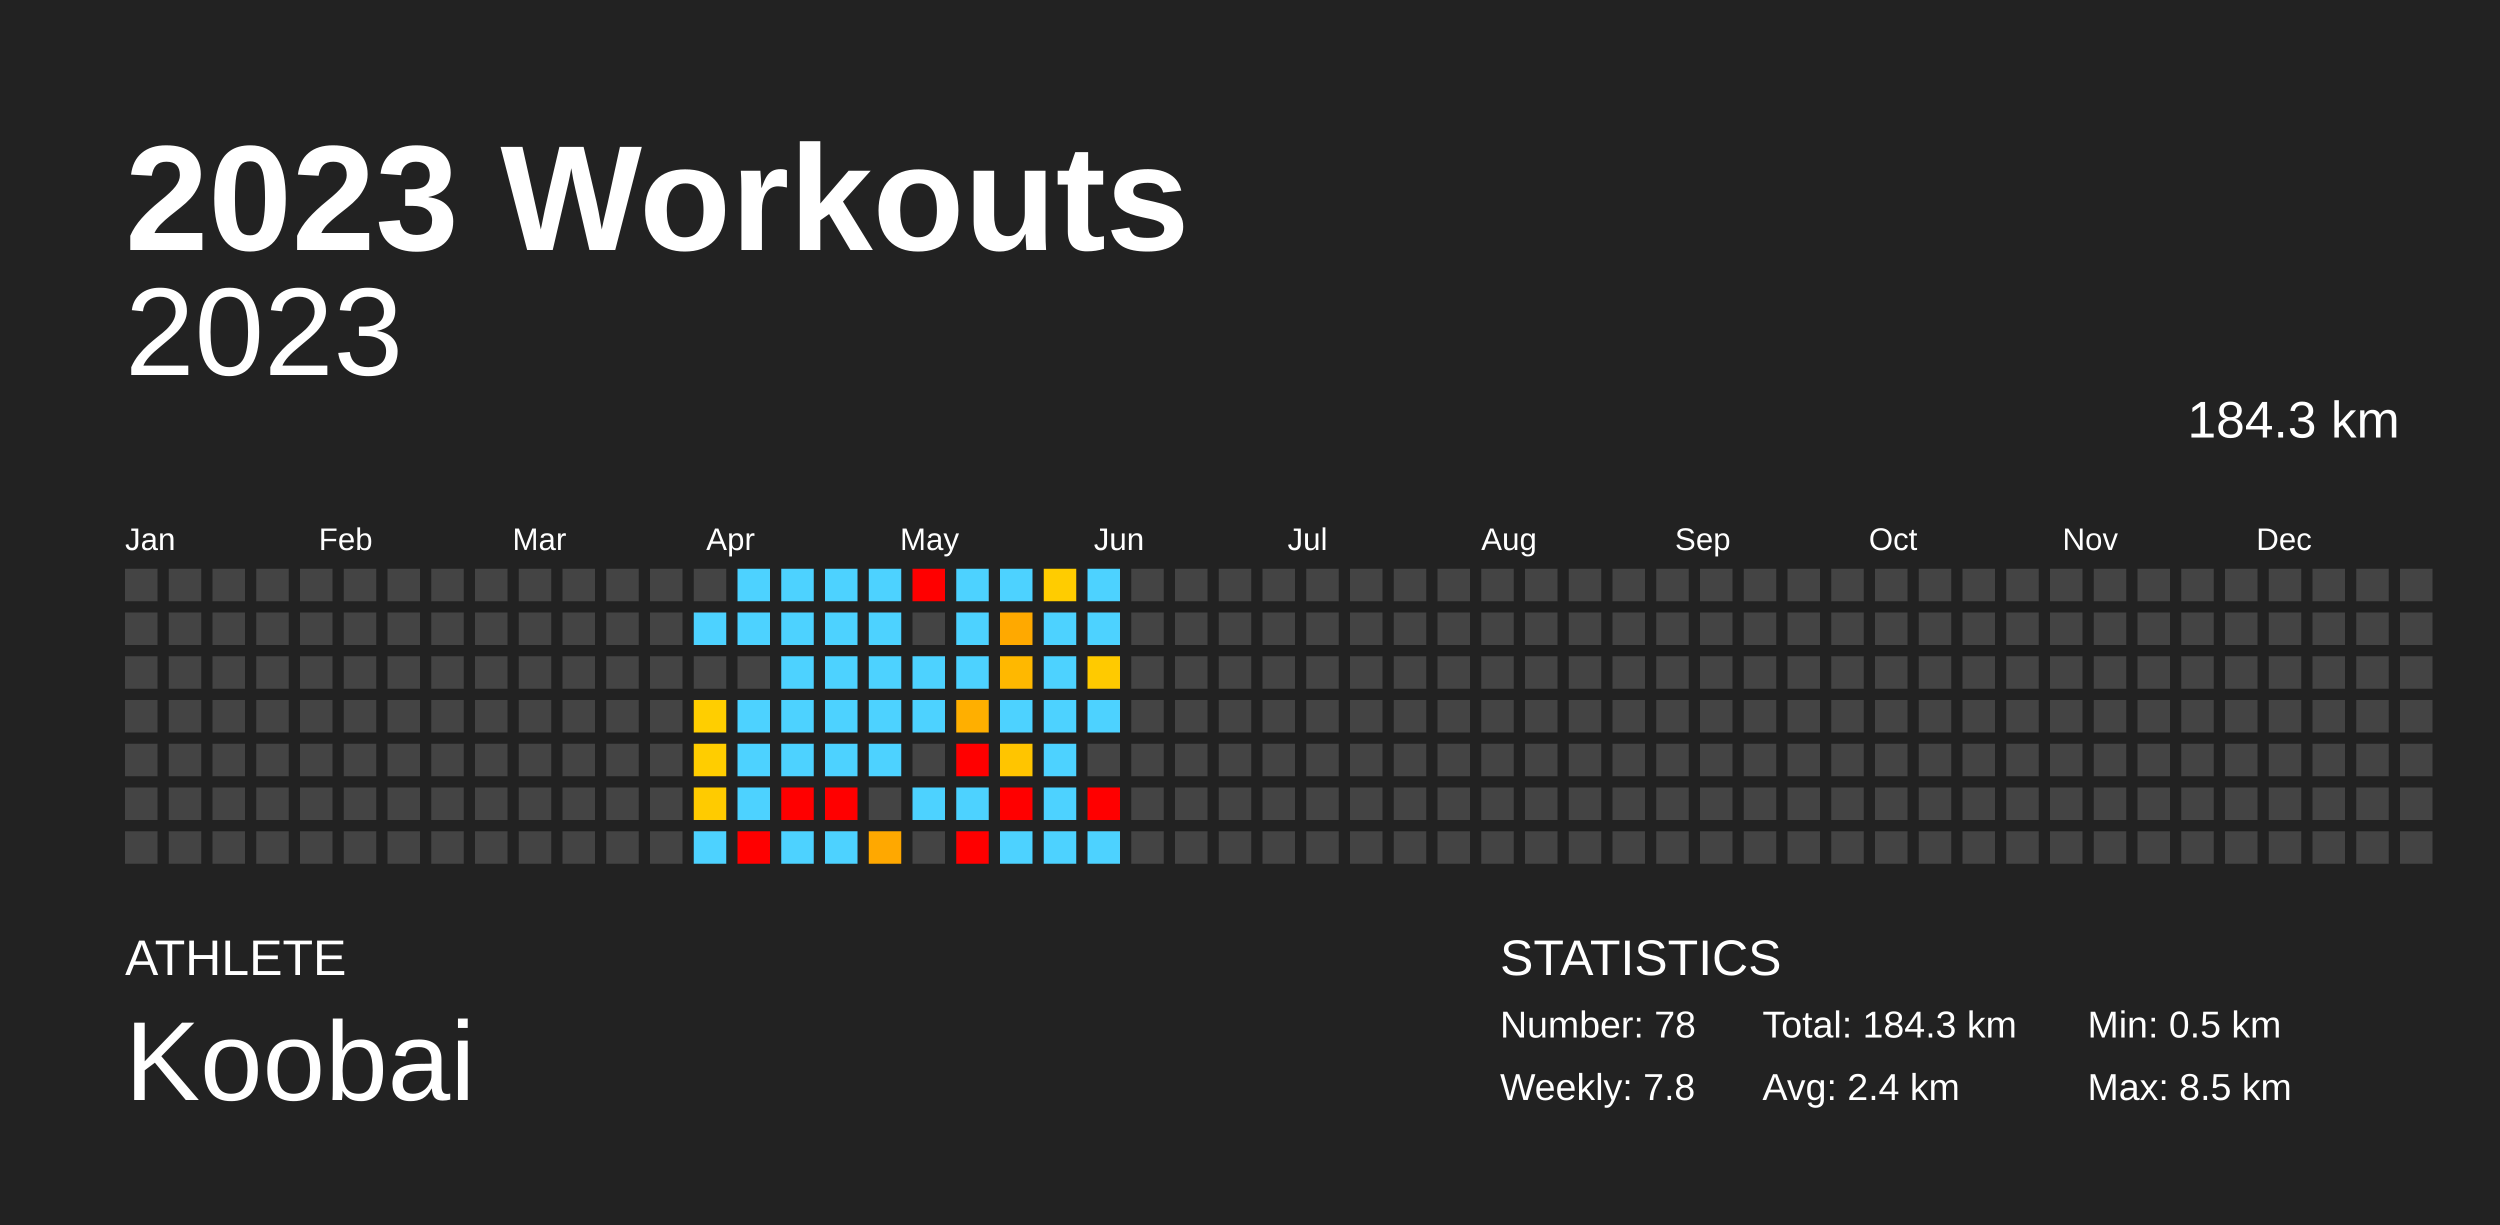
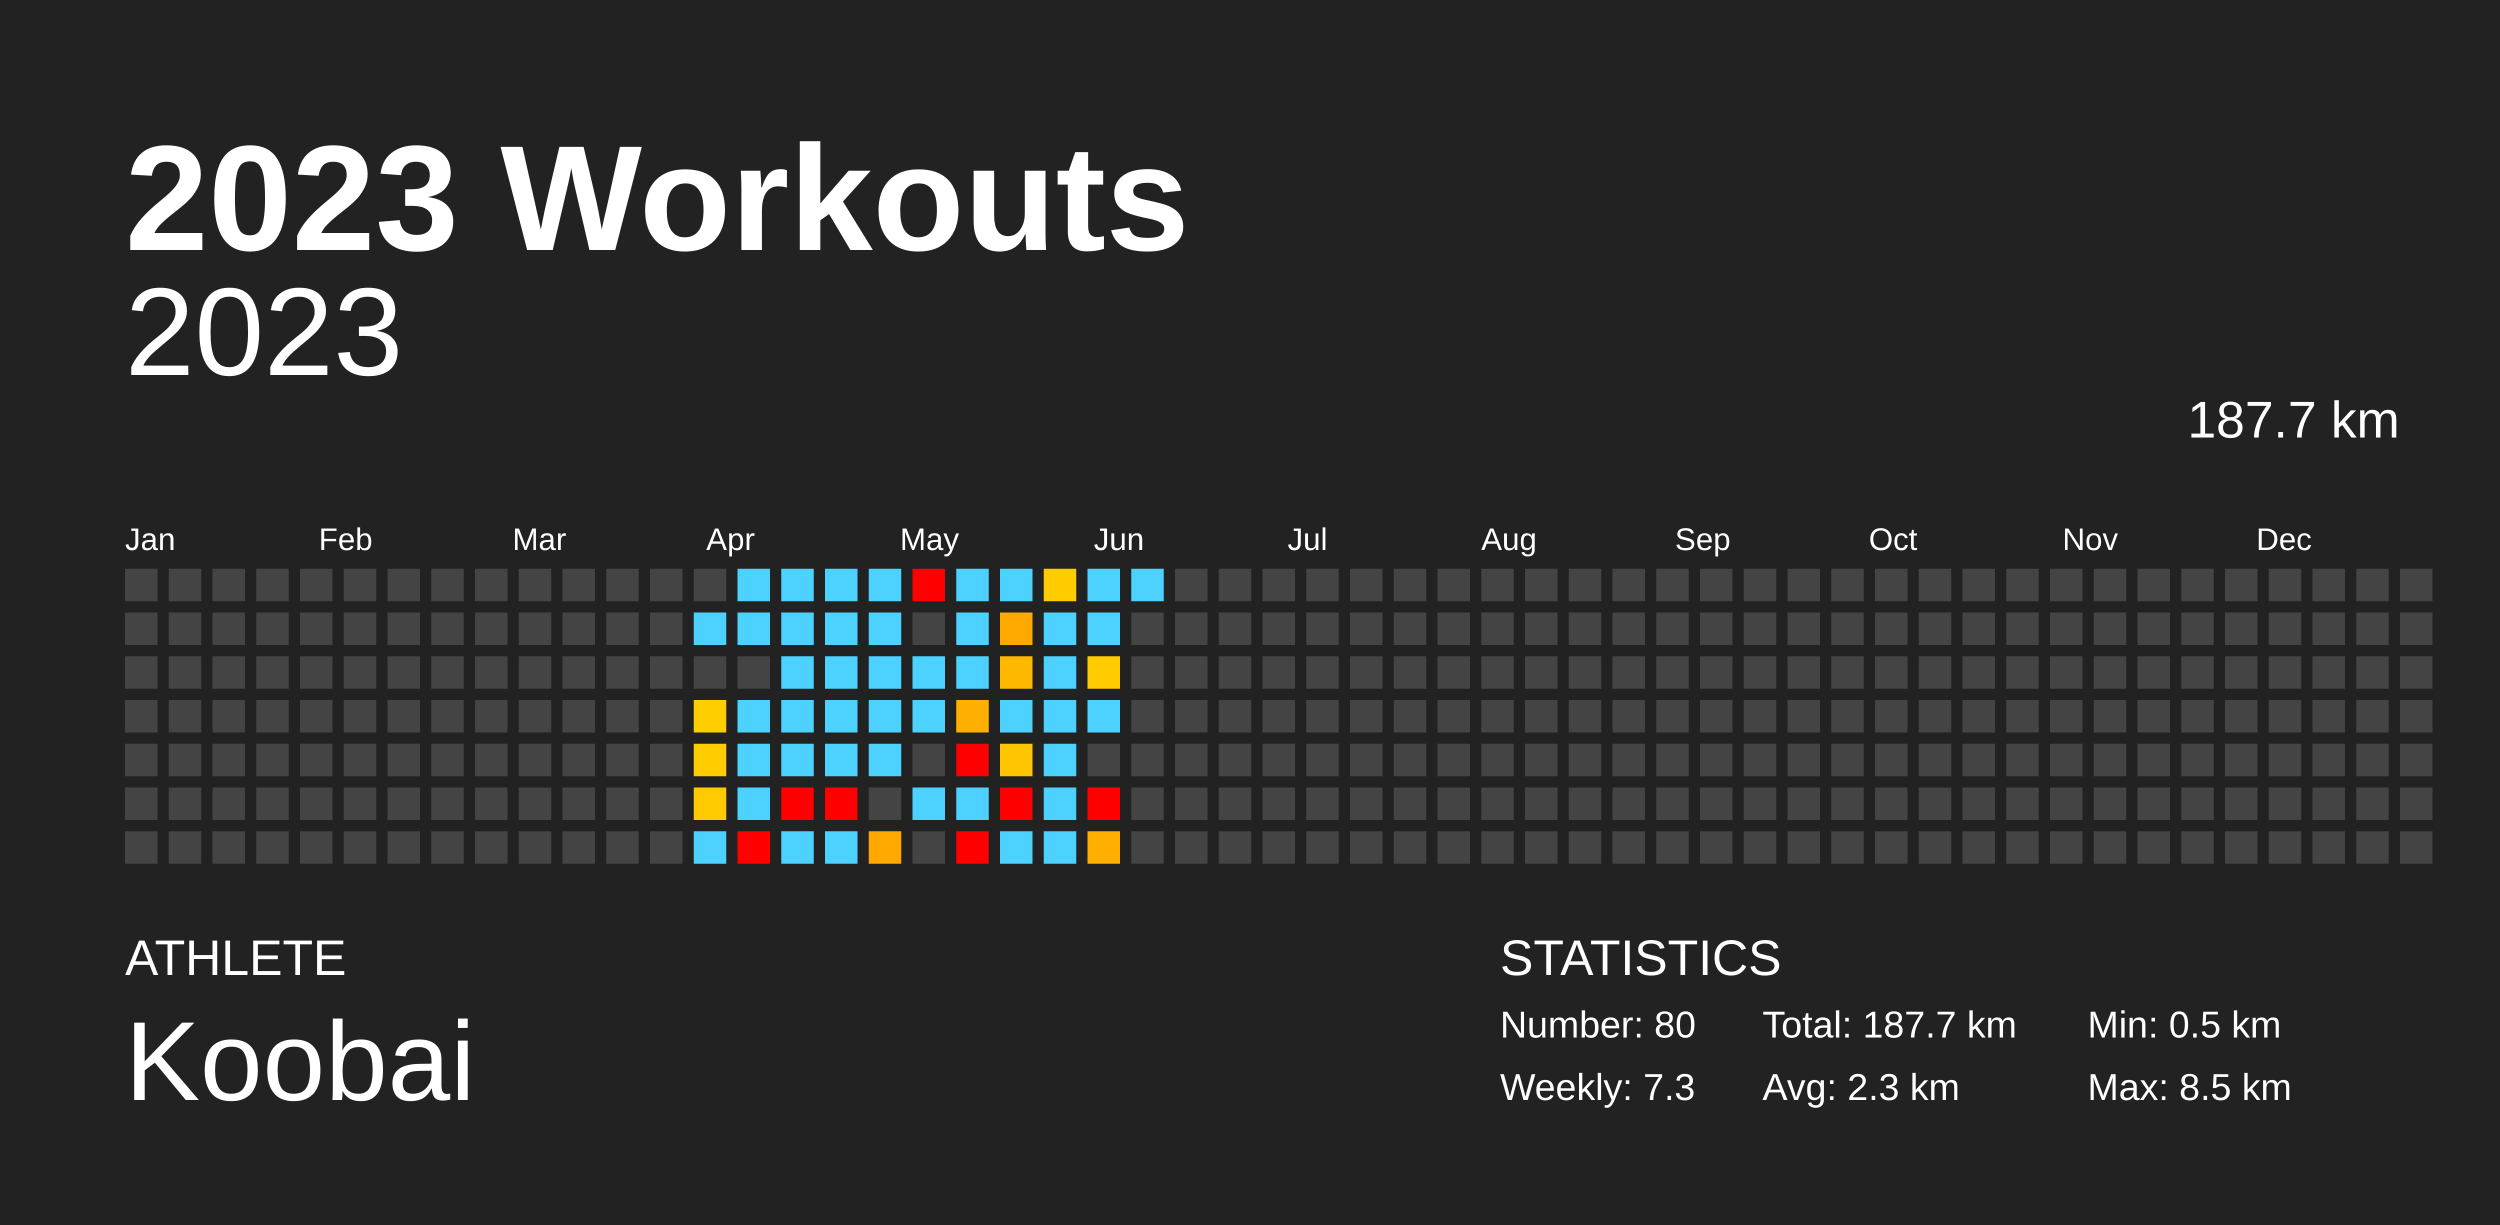
<svg xmlns="http://www.w3.org/2000/svg" baseProfile="full" height="98mm" version="1.1" viewBox="0,0,200,98" width="200mm">
  <defs />
  <rect fill="#222222" height="98" width="200" x="0" y="0" />
  <text fill="#FFFFFF" style="font-size:12px; font-family:Arial; font-weight:bold;" x="10" y="20">2023 Workouts</text>
  <text fill="#FFFFFF" style="font-size:4px; font-family:Arial" x="10" y="78">ATHLETE</text>
  <text fill="#FFFFFF" style="font-size:9px; font-family:Arial" x="10" y="88">Koobai</text>
  <text fill="#FFFFFF" style="font-size:4px; font-family:Arial" x="120" y="78">STATISTICS</text>
-   <text fill="#FFFFFF" style="font-size:3px; font-family:Arial" x="120" y="83">Number: 78</text>
-   <text fill="#FFFFFF" style="font-size:3px; font-family:Arial" x="120" y="88">Weekly: 7.8</text>
-   <text fill="#FFFFFF" style="font-size:3px; font-family:Arial" x="141" y="83">Total: 184.3 km</text>
-   <text fill="#FFFFFF" style="font-size:3px; font-family:Arial" x="141" y="88">Avg: 2.4 km</text>
+   <text fill="#FFFFFF" style="font-size:3px; font-family:Arial" x="120" y="83">Number: 80</text>
+   <text fill="#FFFFFF" style="font-size:3px; font-family:Arial" x="120" y="88">Weekly: 7.3</text>
+   <text fill="#FFFFFF" style="font-size:3px; font-family:Arial" x="141" y="83">Total: 187.7 km</text>
+   <text fill="#FFFFFF" style="font-size:3px; font-family:Arial" x="141" y="88">Avg: 2.3 km</text>
  <text fill="#FFFFFF" style="font-size:3px; font-family:Arial" x="167" y="83">Min: 0.5 km</text>
  <text fill="#FFFFFF" style="font-size:3px; font-family:Arial" x="167" y="88">Max: 8.5 km</text>
  <text alignment-baseline="hanging" fill="#FFFFFF" style="font-size:10.0px; font-family:Arial;" x="10" y="30">2023</text>
-   <text alignment-baseline="hanging" fill="#FFFFFF" style="font-size:4.125px; font-family:Arial;" x="175" y="35">184.3 km</text>
+   <text alignment-baseline="hanging" fill="#FFFFFF" style="font-size:4.125px; font-family:Arial;" x="175" y="35">187.7 km</text>
  <text fill="#FFFFFF" style="font-size:2.5px; font-family:Arial" x="10.0" y="44">Jan</text>
  <text fill="#FFFFFF" style="font-size:2.5px; font-family:Arial" x="25.5" y="44">Feb</text>
  <text fill="#FFFFFF" style="font-size:2.5px; font-family:Arial" x="41.0" y="44">Mar</text>
  <text fill="#FFFFFF" style="font-size:2.5px; font-family:Arial" x="56.5" y="44">Apr</text>
  <text fill="#FFFFFF" style="font-size:2.5px; font-family:Arial" x="72.0" y="44">May</text>
  <text fill="#FFFFFF" style="font-size:2.5px; font-family:Arial" x="87.5" y="44">Jun</text>
  <text fill="#FFFFFF" style="font-size:2.5px; font-family:Arial" x="103.0" y="44">Jul</text>
  <text fill="#FFFFFF" style="font-size:2.5px; font-family:Arial" x="118.5" y="44">Aug</text>
  <text fill="#FFFFFF" style="font-size:2.5px; font-family:Arial" x="134.0" y="44">Sep</text>
  <text fill="#FFFFFF" style="font-size:2.5px; font-family:Arial" x="149.5" y="44">Oct</text>
  <text fill="#FFFFFF" style="font-size:2.5px; font-family:Arial" x="165.0" y="44">Nov</text>
  <text fill="#FFFFFF" style="font-size:2.5px; font-family:Arial" x="180.5" y="44">Dec</text>
  <rect fill="#444444" height="2.6" width="2.6" x="10.0" y="45.5" />
  <rect fill="#444444" height="2.6" width="2.6" x="10.0" y="49.0" />
  <rect fill="#444444" height="2.6" width="2.6" x="10.0" y="52.5" />
  <rect fill="#444444" height="2.6" width="2.6" x="10.0" y="56.0" />
  <rect fill="#444444" height="2.6" width="2.6" x="10.0" y="59.5" />
  <rect fill="#444444" height="2.6" width="2.6" x="10.0" y="63.0" />
  <rect fill="#444444" height="2.6" width="2.6" x="10.0" y="66.5" />
  <rect fill="#444444" height="2.6" width="2.6" x="13.5" y="45.5" />
  <rect fill="#444444" height="2.6" width="2.6" x="13.5" y="49.0" />
  <rect fill="#444444" height="2.6" width="2.6" x="13.5" y="52.5" />
  <rect fill="#444444" height="2.6" width="2.6" x="13.5" y="56.0" />
  <rect fill="#444444" height="2.6" width="2.6" x="13.5" y="59.5" />
  <rect fill="#444444" height="2.6" width="2.6" x="13.5" y="63.0" />
  <rect fill="#444444" height="2.6" width="2.6" x="13.5" y="66.5" />
  <rect fill="#444444" height="2.6" width="2.6" x="17.0" y="45.5" />
  <rect fill="#444444" height="2.6" width="2.6" x="17.0" y="49.0" />
  <rect fill="#444444" height="2.6" width="2.6" x="17.0" y="52.5" />
  <rect fill="#444444" height="2.6" width="2.6" x="17.0" y="56.0" />
  <rect fill="#444444" height="2.6" width="2.6" x="17.0" y="59.5" />
  <rect fill="#444444" height="2.6" width="2.6" x="17.0" y="63.0" />
  <rect fill="#444444" height="2.6" width="2.6" x="17.0" y="66.5" />
  <rect fill="#444444" height="2.6" width="2.6" x="20.5" y="45.5" />
  <rect fill="#444444" height="2.6" width="2.6" x="20.5" y="49.0" />
  <rect fill="#444444" height="2.6" width="2.6" x="20.5" y="52.5" />
  <rect fill="#444444" height="2.6" width="2.6" x="20.5" y="56.0" />
  <rect fill="#444444" height="2.6" width="2.6" x="20.5" y="59.5" />
  <rect fill="#444444" height="2.6" width="2.6" x="20.5" y="63.0" />
  <rect fill="#444444" height="2.6" width="2.6" x="20.5" y="66.5" />
  <rect fill="#444444" height="2.6" width="2.6" x="24.0" y="45.5" />
  <rect fill="#444444" height="2.6" width="2.6" x="24.0" y="49.0" />
  <rect fill="#444444" height="2.6" width="2.6" x="24.0" y="52.5" />
  <rect fill="#444444" height="2.6" width="2.6" x="24.0" y="56.0" />
  <rect fill="#444444" height="2.6" width="2.6" x="24.0" y="59.5" />
  <rect fill="#444444" height="2.6" width="2.6" x="24.0" y="63.0" />
  <rect fill="#444444" height="2.6" width="2.6" x="24.0" y="66.5" />
  <rect fill="#444444" height="2.6" width="2.6" x="27.5" y="45.5" />
  <rect fill="#444444" height="2.6" width="2.6" x="27.5" y="49.0" />
  <rect fill="#444444" height="2.6" width="2.6" x="27.5" y="52.5" />
  <rect fill="#444444" height="2.6" width="2.6" x="27.5" y="56.0" />
  <rect fill="#444444" height="2.6" width="2.6" x="27.5" y="59.5" />
  <rect fill="#444444" height="2.6" width="2.6" x="27.5" y="63.0" />
  <rect fill="#444444" height="2.6" width="2.6" x="27.5" y="66.5" />
  <rect fill="#444444" height="2.6" width="2.6" x="31.0" y="45.5" />
  <rect fill="#444444" height="2.6" width="2.6" x="31.0" y="49.0" />
  <rect fill="#444444" height="2.6" width="2.6" x="31.0" y="52.5" />
  <rect fill="#444444" height="2.6" width="2.6" x="31.0" y="56.0" />
  <rect fill="#444444" height="2.6" width="2.6" x="31.0" y="59.5" />
  <rect fill="#444444" height="2.6" width="2.6" x="31.0" y="63.0" />
  <rect fill="#444444" height="2.6" width="2.6" x="31.0" y="66.5" />
  <rect fill="#444444" height="2.6" width="2.6" x="34.5" y="45.5" />
  <rect fill="#444444" height="2.6" width="2.6" x="34.5" y="49.0" />
  <rect fill="#444444" height="2.6" width="2.6" x="34.5" y="52.5" />
  <rect fill="#444444" height="2.6" width="2.6" x="34.5" y="56.0" />
  <rect fill="#444444" height="2.6" width="2.6" x="34.5" y="59.5" />
  <rect fill="#444444" height="2.6" width="2.6" x="34.5" y="63.0" />
  <rect fill="#444444" height="2.6" width="2.6" x="34.5" y="66.5" />
  <rect fill="#444444" height="2.6" width="2.6" x="38.0" y="45.5" />
  <rect fill="#444444" height="2.6" width="2.6" x="38.0" y="49.0" />
  <rect fill="#444444" height="2.6" width="2.6" x="38.0" y="52.5" />
  <rect fill="#444444" height="2.6" width="2.6" x="38.0" y="56.0" />
  <rect fill="#444444" height="2.6" width="2.6" x="38.0" y="59.5" />
  <rect fill="#444444" height="2.6" width="2.6" x="38.0" y="63.0" />
  <rect fill="#444444" height="2.6" width="2.6" x="38.0" y="66.5" />
  <rect fill="#444444" height="2.6" width="2.6" x="41.5" y="45.5" />
  <rect fill="#444444" height="2.6" width="2.6" x="41.5" y="49.0" />
  <rect fill="#444444" height="2.6" width="2.6" x="41.5" y="52.5" />
  <rect fill="#444444" height="2.6" width="2.6" x="41.5" y="56.0" />
  <rect fill="#444444" height="2.6" width="2.6" x="41.5" y="59.5" />
  <rect fill="#444444" height="2.6" width="2.6" x="41.5" y="63.0" />
  <rect fill="#444444" height="2.6" width="2.6" x="41.5" y="66.5" />
  <rect fill="#444444" height="2.6" width="2.6" x="45.0" y="45.5" />
  <rect fill="#444444" height="2.6" width="2.6" x="45.0" y="49.0" />
  <rect fill="#444444" height="2.6" width="2.6" x="45.0" y="52.5" />
  <rect fill="#444444" height="2.6" width="2.6" x="45.0" y="56.0" />
  <rect fill="#444444" height="2.6" width="2.6" x="45.0" y="59.5" />
  <rect fill="#444444" height="2.6" width="2.6" x="45.0" y="63.0" />
  <rect fill="#444444" height="2.6" width="2.6" x="45.0" y="66.5" />
  <rect fill="#444444" height="2.6" width="2.6" x="48.5" y="45.5" />
  <rect fill="#444444" height="2.6" width="2.6" x="48.5" y="49.0" />
  <rect fill="#444444" height="2.6" width="2.6" x="48.5" y="52.5" />
  <rect fill="#444444" height="2.6" width="2.6" x="48.5" y="56.0" />
  <rect fill="#444444" height="2.6" width="2.6" x="48.5" y="59.5" />
  <rect fill="#444444" height="2.6" width="2.6" x="48.5" y="63.0" />
  <rect fill="#444444" height="2.6" width="2.6" x="48.5" y="66.5" />
  <rect fill="#444444" height="2.6" width="2.6" x="52.0" y="45.5" />
  <rect fill="#444444" height="2.6" width="2.6" x="52.0" y="49.0" />
  <rect fill="#444444" height="2.6" width="2.6" x="52.0" y="52.5" />
  <rect fill="#444444" height="2.6" width="2.6" x="52.0" y="56.0" />
  <rect fill="#444444" height="2.6" width="2.6" x="52.0" y="59.5" />
  <rect fill="#444444" height="2.6" width="2.6" x="52.0" y="63.0" />
  <rect fill="#444444" height="2.6" width="2.6" x="52.0" y="66.5" />
  <rect fill="#444444" height="2.6" width="2.6" x="55.5" y="45.5" />
  <rect fill="#4dd2ff" height="2.6" width="2.6" x="55.5" y="49.0" />
  <rect fill="#444444" height="2.6" width="2.6" x="55.5" y="52.5" />
  <rect fill="#ffce00" height="2.6" width="2.6" x="55.5" y="56.0" />
  <rect fill="#ffcd00" height="2.6" width="2.6" x="55.5" y="59.5" />
  <rect fill="#ffcb00" height="2.6" width="2.6" x="55.5" y="63.0" />
  <rect fill="#4dd2ff" height="2.6" width="2.6" x="55.5" y="66.5" />
  <rect fill="#4dd2ff" height="2.6" width="2.6" x="59.0" y="45.5" />
  <rect fill="#4dd2ff" height="2.6" width="2.6" x="59.0" y="49.0" />
  <rect fill="#444444" height="2.6" width="2.6" x="59.0" y="52.5" />
  <rect fill="#4dd2ff" height="2.6" width="2.6" x="59.0" y="56.0" />
  <rect fill="#4dd2ff" height="2.6" width="2.6" x="59.0" y="59.5" />
  <rect fill="#4dd2ff" height="2.6" width="2.6" x="59.0" y="63.0" />
  <rect fill="red" height="2.6" width="2.6" x="59.0" y="66.5" />
  <rect fill="#4dd2ff" height="2.6" width="2.6" x="62.5" y="45.5" />
  <rect fill="#4dd2ff" height="2.6" width="2.6" x="62.5" y="49.0" />
  <rect fill="#4dd2ff" height="2.6" width="2.6" x="62.5" y="52.5" />
  <rect fill="#4dd2ff" height="2.6" width="2.6" x="62.5" y="56.0" />
  <rect fill="#4dd2ff" height="2.6" width="2.6" x="62.5" y="59.5" />
  <rect fill="red" height="2.6" width="2.6" x="62.5" y="63.0" />
  <rect fill="#4dd2ff" height="2.6" width="2.6" x="62.5" y="66.5" />
  <rect fill="#4dd2ff" height="2.6" width="2.6" x="66.0" y="45.5" />
  <rect fill="#4dd2ff" height="2.6" width="2.6" x="66.0" y="49.0" />
  <rect fill="#4dd2ff" height="2.6" width="2.6" x="66.0" y="52.5" />
  <rect fill="#4dd2ff" height="2.6" width="2.6" x="66.0" y="56.0" />
  <rect fill="#4dd2ff" height="2.6" width="2.6" x="66.0" y="59.5" />
  <rect fill="red" height="2.6" width="2.6" x="66.0" y="63.0" />
  <rect fill="#4dd2ff" height="2.6" width="2.6" x="66.0" y="66.5" />
  <rect fill="#4dd2ff" height="2.6" width="2.6" x="69.5" y="45.5" />
  <rect fill="#4dd2ff" height="2.6" width="2.6" x="69.5" y="49.0" />
  <rect fill="#4dd2ff" height="2.6" width="2.6" x="69.5" y="52.5" />
  <rect fill="#4dd2ff" height="2.6" width="2.6" x="69.5" y="56.0" />
  <rect fill="#4dd2ff" height="2.6" width="2.6" x="69.5" y="59.5" />
  <rect fill="#444444" height="2.6" width="2.6" x="69.5" y="63.0" />
  <rect fill="#ffa800" height="2.6" width="2.6" x="69.5" y="66.5" />
  <rect fill="red" height="2.6" width="2.6" x="73.0" y="45.5" />
  <rect fill="#444444" height="2.6" width="2.6" x="73.0" y="49.0" />
  <rect fill="#4dd2ff" height="2.6" width="2.6" x="73.0" y="52.5" />
  <rect fill="#4dd2ff" height="2.6" width="2.6" x="73.0" y="56.0" />
  <rect fill="#444444" height="2.6" width="2.6" x="73.0" y="59.5" />
  <rect fill="#4dd2ff" height="2.6" width="2.6" x="73.0" y="63.0" />
  <rect fill="#444444" height="2.6" width="2.6" x="73.0" y="66.5" />
  <rect fill="#4dd2ff" height="2.6" width="2.6" x="76.5" y="45.5" />
  <rect fill="#4dd2ff" height="2.6" width="2.6" x="76.5" y="49.0" />
  <rect fill="#4dd2ff" height="2.6" width="2.6" x="76.5" y="52.5" />
  <rect fill="#ffaf00" height="2.6" width="2.6" x="76.5" y="56.0" />
  <rect fill="red" height="2.6" width="2.6" x="76.5" y="59.5" />
  <rect fill="#4dd2ff" height="2.6" width="2.6" x="76.5" y="63.0" />
  <rect fill="red" height="2.6" width="2.6" x="76.5" y="66.5" />
  <rect fill="#4dd2ff" height="2.6" width="2.6" x="80.0" y="45.5" />
  <rect fill="#ffa900" height="2.6" width="2.6" x="80.0" y="49.0" />
  <rect fill="#ffb800" height="2.6" width="2.6" x="80.0" y="52.5" />
  <rect fill="#4dd2ff" height="2.6" width="2.6" x="80.0" y="56.0" />
  <rect fill="#ffc500" height="2.6" width="2.6" x="80.0" y="59.5" />
  <rect fill="red" height="2.6" width="2.6" x="80.0" y="63.0" />
  <rect fill="#4dd2ff" height="2.6" width="2.6" x="80.0" y="66.5" />
  <rect fill="#ffcc00" height="2.6" width="2.6" x="83.5" y="45.5" />
  <rect fill="#4dd2ff" height="2.6" width="2.6" x="83.5" y="49.0" />
  <rect fill="#4dd2ff" height="2.6" width="2.6" x="83.5" y="52.5" />
  <rect fill="#4dd2ff" height="2.6" width="2.6" x="83.5" y="56.0" />
  <rect fill="#4dd2ff" height="2.6" width="2.6" x="83.5" y="59.5" />
  <rect fill="#4dd2ff" height="2.6" width="2.6" x="83.5" y="63.0" />
  <rect fill="#4dd2ff" height="2.6" width="2.6" x="83.5" y="66.5" />
  <rect fill="#4dd2ff" height="2.6" width="2.6" x="87.0" y="45.5" />
  <rect fill="#4dd2ff" height="2.6" width="2.6" x="87.0" y="49.0" />
  <rect fill="#ffca00" height="2.6" width="2.6" x="87.0" y="52.5" />
  <rect fill="#4dd2ff" height="2.6" width="2.6" x="87.0" y="56.0" />
  <rect fill="#444444" height="2.6" width="2.6" x="87.0" y="59.5" />
  <rect fill="red" height="2.6" width="2.6" x="87.0" y="63.0" />
-   <rect fill="#4dd2ff" height="2.6" width="2.6" x="87.0" y="66.5" />
-   <rect fill="#444444" height="2.6" width="2.6" x="90.5" y="45.5" />
+   <rect fill="#ffaf00" height="2.6" width="2.6" x="87.0" y="66.5" />
+   <rect fill="#4dd2ff" height="2.6" width="2.6" x="90.5" y="45.5" />
  <rect fill="#444444" height="2.6" width="2.6" x="90.5" y="49.0" />
  <rect fill="#444444" height="2.6" width="2.6" x="90.5" y="52.5" />
  <rect fill="#444444" height="2.6" width="2.6" x="90.5" y="56.0" />
  <rect fill="#444444" height="2.6" width="2.6" x="90.5" y="59.5" />
  <rect fill="#444444" height="2.6" width="2.6" x="90.5" y="63.0" />
  <rect fill="#444444" height="2.6" width="2.6" x="90.5" y="66.5" />
  <rect fill="#444444" height="2.6" width="2.6" x="94.0" y="45.5" />
  <rect fill="#444444" height="2.6" width="2.6" x="94.0" y="49.0" />
  <rect fill="#444444" height="2.6" width="2.6" x="94.0" y="52.5" />
  <rect fill="#444444" height="2.6" width="2.6" x="94.0" y="56.0" />
  <rect fill="#444444" height="2.6" width="2.6" x="94.0" y="59.5" />
  <rect fill="#444444" height="2.6" width="2.6" x="94.0" y="63.0" />
  <rect fill="#444444" height="2.6" width="2.6" x="94.0" y="66.5" />
  <rect fill="#444444" height="2.6" width="2.6" x="97.5" y="45.5" />
  <rect fill="#444444" height="2.6" width="2.6" x="97.5" y="49.0" />
  <rect fill="#444444" height="2.6" width="2.6" x="97.5" y="52.5" />
  <rect fill="#444444" height="2.6" width="2.6" x="97.5" y="56.0" />
  <rect fill="#444444" height="2.6" width="2.6" x="97.5" y="59.5" />
  <rect fill="#444444" height="2.6" width="2.6" x="97.5" y="63.0" />
  <rect fill="#444444" height="2.6" width="2.6" x="97.5" y="66.5" />
  <rect fill="#444444" height="2.6" width="2.6" x="101.0" y="45.5" />
  <rect fill="#444444" height="2.6" width="2.6" x="101.0" y="49.0" />
  <rect fill="#444444" height="2.6" width="2.6" x="101.0" y="52.5" />
  <rect fill="#444444" height="2.6" width="2.6" x="101.0" y="56.0" />
  <rect fill="#444444" height="2.6" width="2.6" x="101.0" y="59.5" />
  <rect fill="#444444" height="2.6" width="2.6" x="101.0" y="63.0" />
  <rect fill="#444444" height="2.6" width="2.6" x="101.0" y="66.5" />
  <rect fill="#444444" height="2.6" width="2.6" x="104.5" y="45.5" />
  <rect fill="#444444" height="2.6" width="2.6" x="104.5" y="49.0" />
  <rect fill="#444444" height="2.6" width="2.6" x="104.5" y="52.5" />
  <rect fill="#444444" height="2.6" width="2.6" x="104.5" y="56.0" />
  <rect fill="#444444" height="2.6" width="2.6" x="104.5" y="59.5" />
  <rect fill="#444444" height="2.6" width="2.6" x="104.5" y="63.0" />
  <rect fill="#444444" height="2.6" width="2.6" x="104.5" y="66.5" />
  <rect fill="#444444" height="2.6" width="2.6" x="108.0" y="45.5" />
  <rect fill="#444444" height="2.6" width="2.6" x="108.0" y="49.0" />
  <rect fill="#444444" height="2.6" width="2.6" x="108.0" y="52.5" />
  <rect fill="#444444" height="2.6" width="2.6" x="108.0" y="56.0" />
  <rect fill="#444444" height="2.6" width="2.6" x="108.0" y="59.5" />
  <rect fill="#444444" height="2.6" width="2.6" x="108.0" y="63.0" />
  <rect fill="#444444" height="2.6" width="2.6" x="108.0" y="66.5" />
  <rect fill="#444444" height="2.6" width="2.6" x="111.5" y="45.5" />
  <rect fill="#444444" height="2.6" width="2.6" x="111.5" y="49.0" />
  <rect fill="#444444" height="2.6" width="2.6" x="111.5" y="52.5" />
  <rect fill="#444444" height="2.6" width="2.6" x="111.5" y="56.0" />
  <rect fill="#444444" height="2.6" width="2.6" x="111.5" y="59.5" />
  <rect fill="#444444" height="2.6" width="2.6" x="111.5" y="63.0" />
  <rect fill="#444444" height="2.6" width="2.6" x="111.5" y="66.5" />
  <rect fill="#444444" height="2.6" width="2.6" x="115.0" y="45.5" />
  <rect fill="#444444" height="2.6" width="2.6" x="115.0" y="49.0" />
  <rect fill="#444444" height="2.6" width="2.6" x="115.0" y="52.5" />
  <rect fill="#444444" height="2.6" width="2.6" x="115.0" y="56.0" />
  <rect fill="#444444" height="2.6" width="2.6" x="115.0" y="59.5" />
  <rect fill="#444444" height="2.6" width="2.6" x="115.0" y="63.0" />
  <rect fill="#444444" height="2.6" width="2.6" x="115.0" y="66.5" />
  <rect fill="#444444" height="2.6" width="2.6" x="118.5" y="45.5" />
  <rect fill="#444444" height="2.6" width="2.6" x="118.5" y="49.0" />
  <rect fill="#444444" height="2.6" width="2.6" x="118.5" y="52.5" />
  <rect fill="#444444" height="2.6" width="2.6" x="118.5" y="56.0" />
  <rect fill="#444444" height="2.6" width="2.6" x="118.5" y="59.5" />
  <rect fill="#444444" height="2.6" width="2.6" x="118.5" y="63.0" />
  <rect fill="#444444" height="2.6" width="2.6" x="118.5" y="66.5" />
  <rect fill="#444444" height="2.6" width="2.6" x="122.0" y="45.5" />
  <rect fill="#444444" height="2.6" width="2.6" x="122.0" y="49.0" />
  <rect fill="#444444" height="2.6" width="2.6" x="122.0" y="52.5" />
  <rect fill="#444444" height="2.6" width="2.6" x="122.0" y="56.0" />
  <rect fill="#444444" height="2.6" width="2.6" x="122.0" y="59.5" />
  <rect fill="#444444" height="2.6" width="2.6" x="122.0" y="63.0" />
  <rect fill="#444444" height="2.6" width="2.6" x="122.0" y="66.5" />
  <rect fill="#444444" height="2.6" width="2.6" x="125.5" y="45.5" />
  <rect fill="#444444" height="2.6" width="2.6" x="125.5" y="49.0" />
  <rect fill="#444444" height="2.6" width="2.6" x="125.5" y="52.5" />
  <rect fill="#444444" height="2.6" width="2.6" x="125.5" y="56.0" />
  <rect fill="#444444" height="2.6" width="2.6" x="125.5" y="59.5" />
  <rect fill="#444444" height="2.6" width="2.6" x="125.5" y="63.0" />
  <rect fill="#444444" height="2.6" width="2.6" x="125.5" y="66.5" />
  <rect fill="#444444" height="2.6" width="2.6" x="129.0" y="45.5" />
  <rect fill="#444444" height="2.6" width="2.6" x="129.0" y="49.0" />
  <rect fill="#444444" height="2.6" width="2.6" x="129.0" y="52.5" />
  <rect fill="#444444" height="2.6" width="2.6" x="129.0" y="56.0" />
  <rect fill="#444444" height="2.6" width="2.6" x="129.0" y="59.5" />
  <rect fill="#444444" height="2.6" width="2.6" x="129.0" y="63.0" />
  <rect fill="#444444" height="2.6" width="2.6" x="129.0" y="66.5" />
  <rect fill="#444444" height="2.6" width="2.6" x="132.5" y="45.5" />
  <rect fill="#444444" height="2.6" width="2.6" x="132.5" y="49.0" />
  <rect fill="#444444" height="2.6" width="2.6" x="132.5" y="52.5" />
  <rect fill="#444444" height="2.6" width="2.6" x="132.5" y="56.0" />
  <rect fill="#444444" height="2.6" width="2.6" x="132.5" y="59.5" />
  <rect fill="#444444" height="2.6" width="2.6" x="132.5" y="63.0" />
  <rect fill="#444444" height="2.6" width="2.6" x="132.5" y="66.5" />
  <rect fill="#444444" height="2.6" width="2.6" x="136.0" y="45.5" />
  <rect fill="#444444" height="2.6" width="2.6" x="136.0" y="49.0" />
  <rect fill="#444444" height="2.6" width="2.6" x="136.0" y="52.5" />
  <rect fill="#444444" height="2.6" width="2.6" x="136.0" y="56.0" />
  <rect fill="#444444" height="2.6" width="2.6" x="136.0" y="59.5" />
  <rect fill="#444444" height="2.6" width="2.6" x="136.0" y="63.0" />
  <rect fill="#444444" height="2.6" width="2.6" x="136.0" y="66.5" />
  <rect fill="#444444" height="2.6" width="2.6" x="139.5" y="45.5" />
  <rect fill="#444444" height="2.6" width="2.6" x="139.5" y="49.0" />
  <rect fill="#444444" height="2.6" width="2.6" x="139.5" y="52.5" />
  <rect fill="#444444" height="2.6" width="2.6" x="139.5" y="56.0" />
  <rect fill="#444444" height="2.6" width="2.6" x="139.5" y="59.5" />
  <rect fill="#444444" height="2.6" width="2.6" x="139.5" y="63.0" />
  <rect fill="#444444" height="2.6" width="2.6" x="139.5" y="66.5" />
  <rect fill="#444444" height="2.6" width="2.6" x="143.0" y="45.5" />
  <rect fill="#444444" height="2.6" width="2.6" x="143.0" y="49.0" />
  <rect fill="#444444" height="2.6" width="2.6" x="143.0" y="52.5" />
  <rect fill="#444444" height="2.6" width="2.6" x="143.0" y="56.0" />
  <rect fill="#444444" height="2.6" width="2.6" x="143.0" y="59.5" />
  <rect fill="#444444" height="2.6" width="2.6" x="143.0" y="63.0" />
  <rect fill="#444444" height="2.6" width="2.6" x="143.0" y="66.5" />
  <rect fill="#444444" height="2.6" width="2.6" x="146.5" y="45.5" />
  <rect fill="#444444" height="2.6" width="2.6" x="146.5" y="49.0" />
  <rect fill="#444444" height="2.6" width="2.6" x="146.5" y="52.5" />
  <rect fill="#444444" height="2.6" width="2.6" x="146.5" y="56.0" />
  <rect fill="#444444" height="2.6" width="2.6" x="146.5" y="59.5" />
  <rect fill="#444444" height="2.6" width="2.6" x="146.5" y="63.0" />
  <rect fill="#444444" height="2.6" width="2.6" x="146.5" y="66.5" />
  <rect fill="#444444" height="2.6" width="2.6" x="150.0" y="45.5" />
  <rect fill="#444444" height="2.6" width="2.6" x="150.0" y="49.0" />
  <rect fill="#444444" height="2.6" width="2.6" x="150.0" y="52.5" />
  <rect fill="#444444" height="2.6" width="2.6" x="150.0" y="56.0" />
  <rect fill="#444444" height="2.6" width="2.6" x="150.0" y="59.5" />
  <rect fill="#444444" height="2.6" width="2.6" x="150.0" y="63.0" />
  <rect fill="#444444" height="2.6" width="2.6" x="150.0" y="66.5" />
  <rect fill="#444444" height="2.6" width="2.6" x="153.5" y="45.5" />
  <rect fill="#444444" height="2.6" width="2.6" x="153.5" y="49.0" />
  <rect fill="#444444" height="2.6" width="2.6" x="153.5" y="52.5" />
  <rect fill="#444444" height="2.6" width="2.6" x="153.5" y="56.0" />
  <rect fill="#444444" height="2.6" width="2.6" x="153.5" y="59.5" />
  <rect fill="#444444" height="2.6" width="2.6" x="153.5" y="63.0" />
  <rect fill="#444444" height="2.6" width="2.6" x="153.5" y="66.5" />
  <rect fill="#444444" height="2.6" width="2.6" x="157.0" y="45.5" />
  <rect fill="#444444" height="2.6" width="2.6" x="157.0" y="49.0" />
  <rect fill="#444444" height="2.6" width="2.6" x="157.0" y="52.5" />
  <rect fill="#444444" height="2.6" width="2.6" x="157.0" y="56.0" />
  <rect fill="#444444" height="2.6" width="2.6" x="157.0" y="59.5" />
  <rect fill="#444444" height="2.6" width="2.6" x="157.0" y="63.0" />
  <rect fill="#444444" height="2.6" width="2.6" x="157.0" y="66.5" />
  <rect fill="#444444" height="2.6" width="2.6" x="160.5" y="45.5" />
  <rect fill="#444444" height="2.6" width="2.6" x="160.5" y="49.0" />
  <rect fill="#444444" height="2.6" width="2.6" x="160.5" y="52.5" />
  <rect fill="#444444" height="2.6" width="2.6" x="160.5" y="56.0" />
  <rect fill="#444444" height="2.6" width="2.6" x="160.5" y="59.5" />
  <rect fill="#444444" height="2.6" width="2.6" x="160.5" y="63.0" />
  <rect fill="#444444" height="2.6" width="2.6" x="160.5" y="66.5" />
  <rect fill="#444444" height="2.6" width="2.6" x="164.0" y="45.5" />
  <rect fill="#444444" height="2.6" width="2.6" x="164.0" y="49.0" />
  <rect fill="#444444" height="2.6" width="2.6" x="164.0" y="52.5" />
  <rect fill="#444444" height="2.6" width="2.6" x="164.0" y="56.0" />
  <rect fill="#444444" height="2.6" width="2.6" x="164.0" y="59.5" />
  <rect fill="#444444" height="2.6" width="2.6" x="164.0" y="63.0" />
  <rect fill="#444444" height="2.6" width="2.6" x="164.0" y="66.5" />
  <rect fill="#444444" height="2.6" width="2.6" x="167.5" y="45.5" />
  <rect fill="#444444" height="2.6" width="2.6" x="167.5" y="49.0" />
  <rect fill="#444444" height="2.6" width="2.6" x="167.5" y="52.5" />
  <rect fill="#444444" height="2.6" width="2.6" x="167.5" y="56.0" />
  <rect fill="#444444" height="2.6" width="2.6" x="167.5" y="59.5" />
  <rect fill="#444444" height="2.6" width="2.6" x="167.5" y="63.0" />
  <rect fill="#444444" height="2.6" width="2.6" x="167.5" y="66.5" />
  <rect fill="#444444" height="2.6" width="2.6" x="171.0" y="45.5" />
  <rect fill="#444444" height="2.6" width="2.6" x="171.0" y="49.0" />
  <rect fill="#444444" height="2.6" width="2.6" x="171.0" y="52.5" />
  <rect fill="#444444" height="2.6" width="2.6" x="171.0" y="56.0" />
  <rect fill="#444444" height="2.6" width="2.6" x="171.0" y="59.5" />
  <rect fill="#444444" height="2.6" width="2.6" x="171.0" y="63.0" />
  <rect fill="#444444" height="2.6" width="2.6" x="171.0" y="66.5" />
  <rect fill="#444444" height="2.6" width="2.6" x="174.5" y="45.5" />
  <rect fill="#444444" height="2.6" width="2.6" x="174.5" y="49.0" />
  <rect fill="#444444" height="2.6" width="2.6" x="174.5" y="52.5" />
  <rect fill="#444444" height="2.6" width="2.6" x="174.5" y="56.0" />
  <rect fill="#444444" height="2.6" width="2.6" x="174.5" y="59.5" />
  <rect fill="#444444" height="2.6" width="2.6" x="174.5" y="63.0" />
  <rect fill="#444444" height="2.6" width="2.6" x="174.5" y="66.5" />
  <rect fill="#444444" height="2.6" width="2.6" x="178.0" y="45.5" />
  <rect fill="#444444" height="2.6" width="2.6" x="178.0" y="49.0" />
  <rect fill="#444444" height="2.6" width="2.6" x="178.0" y="52.5" />
  <rect fill="#444444" height="2.6" width="2.6" x="178.0" y="56.0" />
  <rect fill="#444444" height="2.6" width="2.6" x="178.0" y="59.5" />
  <rect fill="#444444" height="2.6" width="2.6" x="178.0" y="63.0" />
  <rect fill="#444444" height="2.6" width="2.6" x="178.0" y="66.5" />
  <rect fill="#444444" height="2.6" width="2.6" x="181.5" y="45.5" />
  <rect fill="#444444" height="2.6" width="2.6" x="181.5" y="49.0" />
  <rect fill="#444444" height="2.6" width="2.6" x="181.5" y="52.5" />
  <rect fill="#444444" height="2.6" width="2.6" x="181.5" y="56.0" />
  <rect fill="#444444" height="2.6" width="2.6" x="181.5" y="59.5" />
  <rect fill="#444444" height="2.6" width="2.6" x="181.5" y="63.0" />
  <rect fill="#444444" height="2.6" width="2.6" x="181.5" y="66.5" />
  <rect fill="#444444" height="2.6" width="2.6" x="185.0" y="45.5" />
  <rect fill="#444444" height="2.6" width="2.6" x="185.0" y="49.0" />
  <rect fill="#444444" height="2.6" width="2.6" x="185.0" y="52.5" />
  <rect fill="#444444" height="2.6" width="2.6" x="185.0" y="56.0" />
  <rect fill="#444444" height="2.6" width="2.6" x="185.0" y="59.5" />
  <rect fill="#444444" height="2.6" width="2.6" x="185.0" y="63.0" />
  <rect fill="#444444" height="2.6" width="2.6" x="185.0" y="66.5" />
  <rect fill="#444444" height="2.6" width="2.6" x="188.5" y="45.5" />
  <rect fill="#444444" height="2.6" width="2.6" x="188.5" y="49.0" />
  <rect fill="#444444" height="2.6" width="2.6" x="188.5" y="52.5" />
  <rect fill="#444444" height="2.6" width="2.6" x="188.5" y="56.0" />
  <rect fill="#444444" height="2.6" width="2.6" x="188.5" y="59.5" />
  <rect fill="#444444" height="2.6" width="2.6" x="188.5" y="63.0" />
  <rect fill="#444444" height="2.6" width="2.6" x="188.5" y="66.5" />
  <rect fill="#444444" height="2.6" width="2.6" x="192.0" y="45.5" />
  <rect fill="#444444" height="2.6" width="2.6" x="192.0" y="49.0" />
  <rect fill="#444444" height="2.6" width="2.6" x="192.0" y="52.5" />
  <rect fill="#444444" height="2.6" width="2.6" x="192.0" y="56.0" />
  <rect fill="#444444" height="2.6" width="2.6" x="192.0" y="59.5" />
  <rect fill="#444444" height="2.6" width="2.6" x="192.0" y="63.0" />
  <rect fill="#444444" height="2.6" width="2.6" x="192.0" y="66.5" />
</svg>
